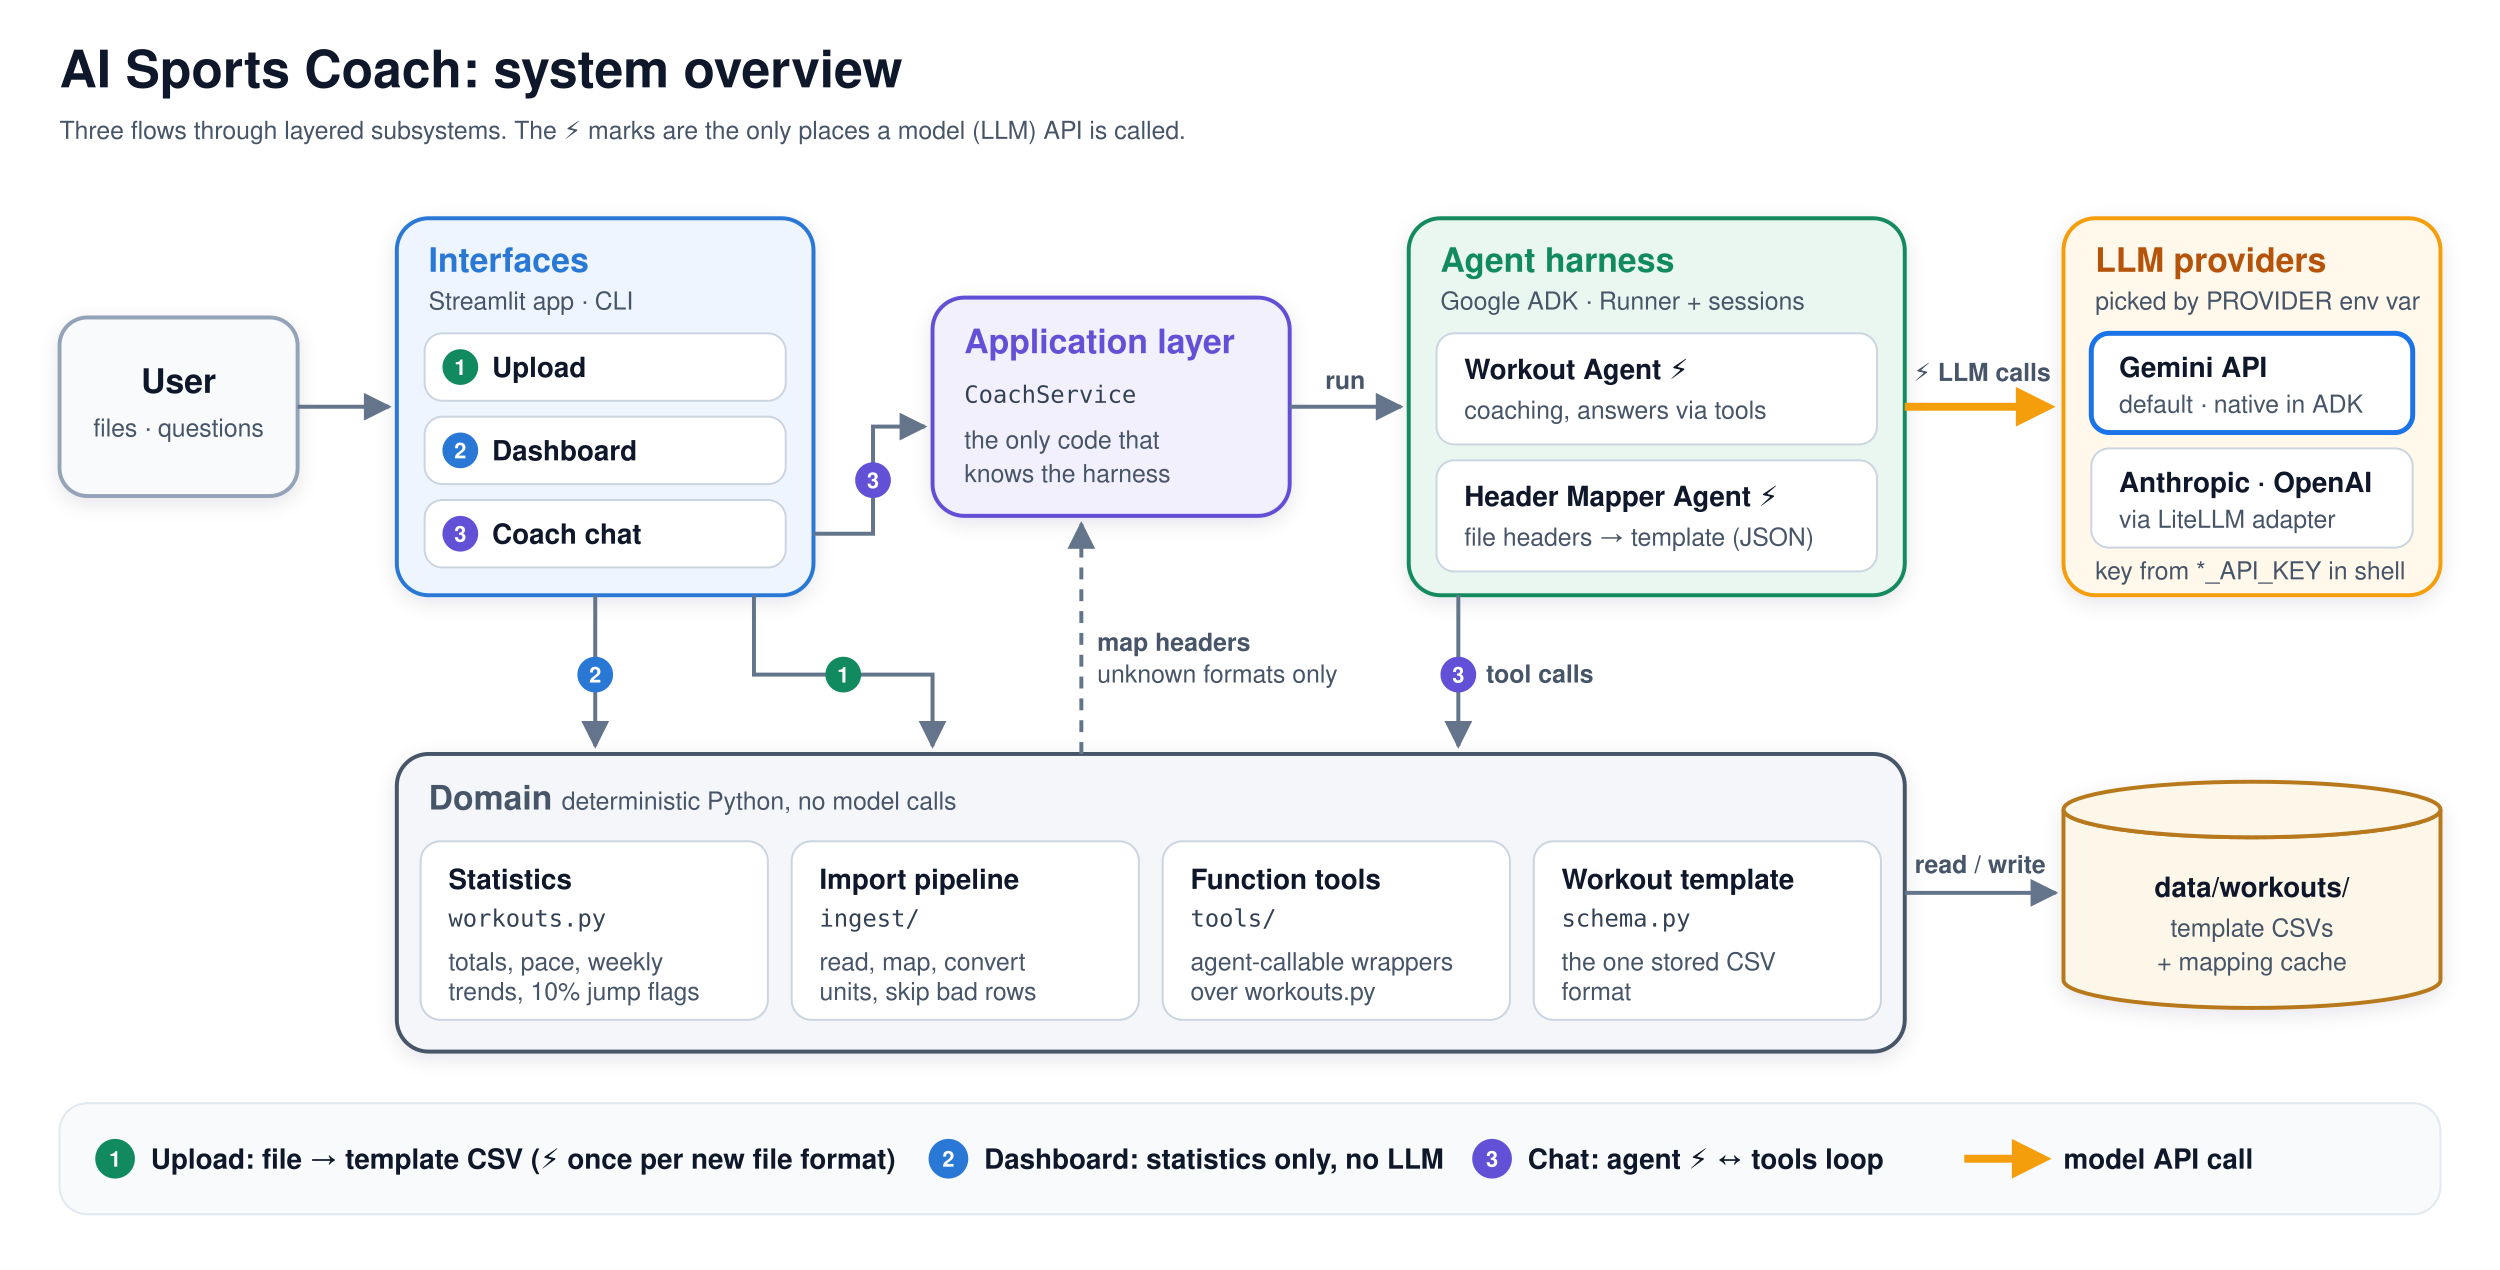
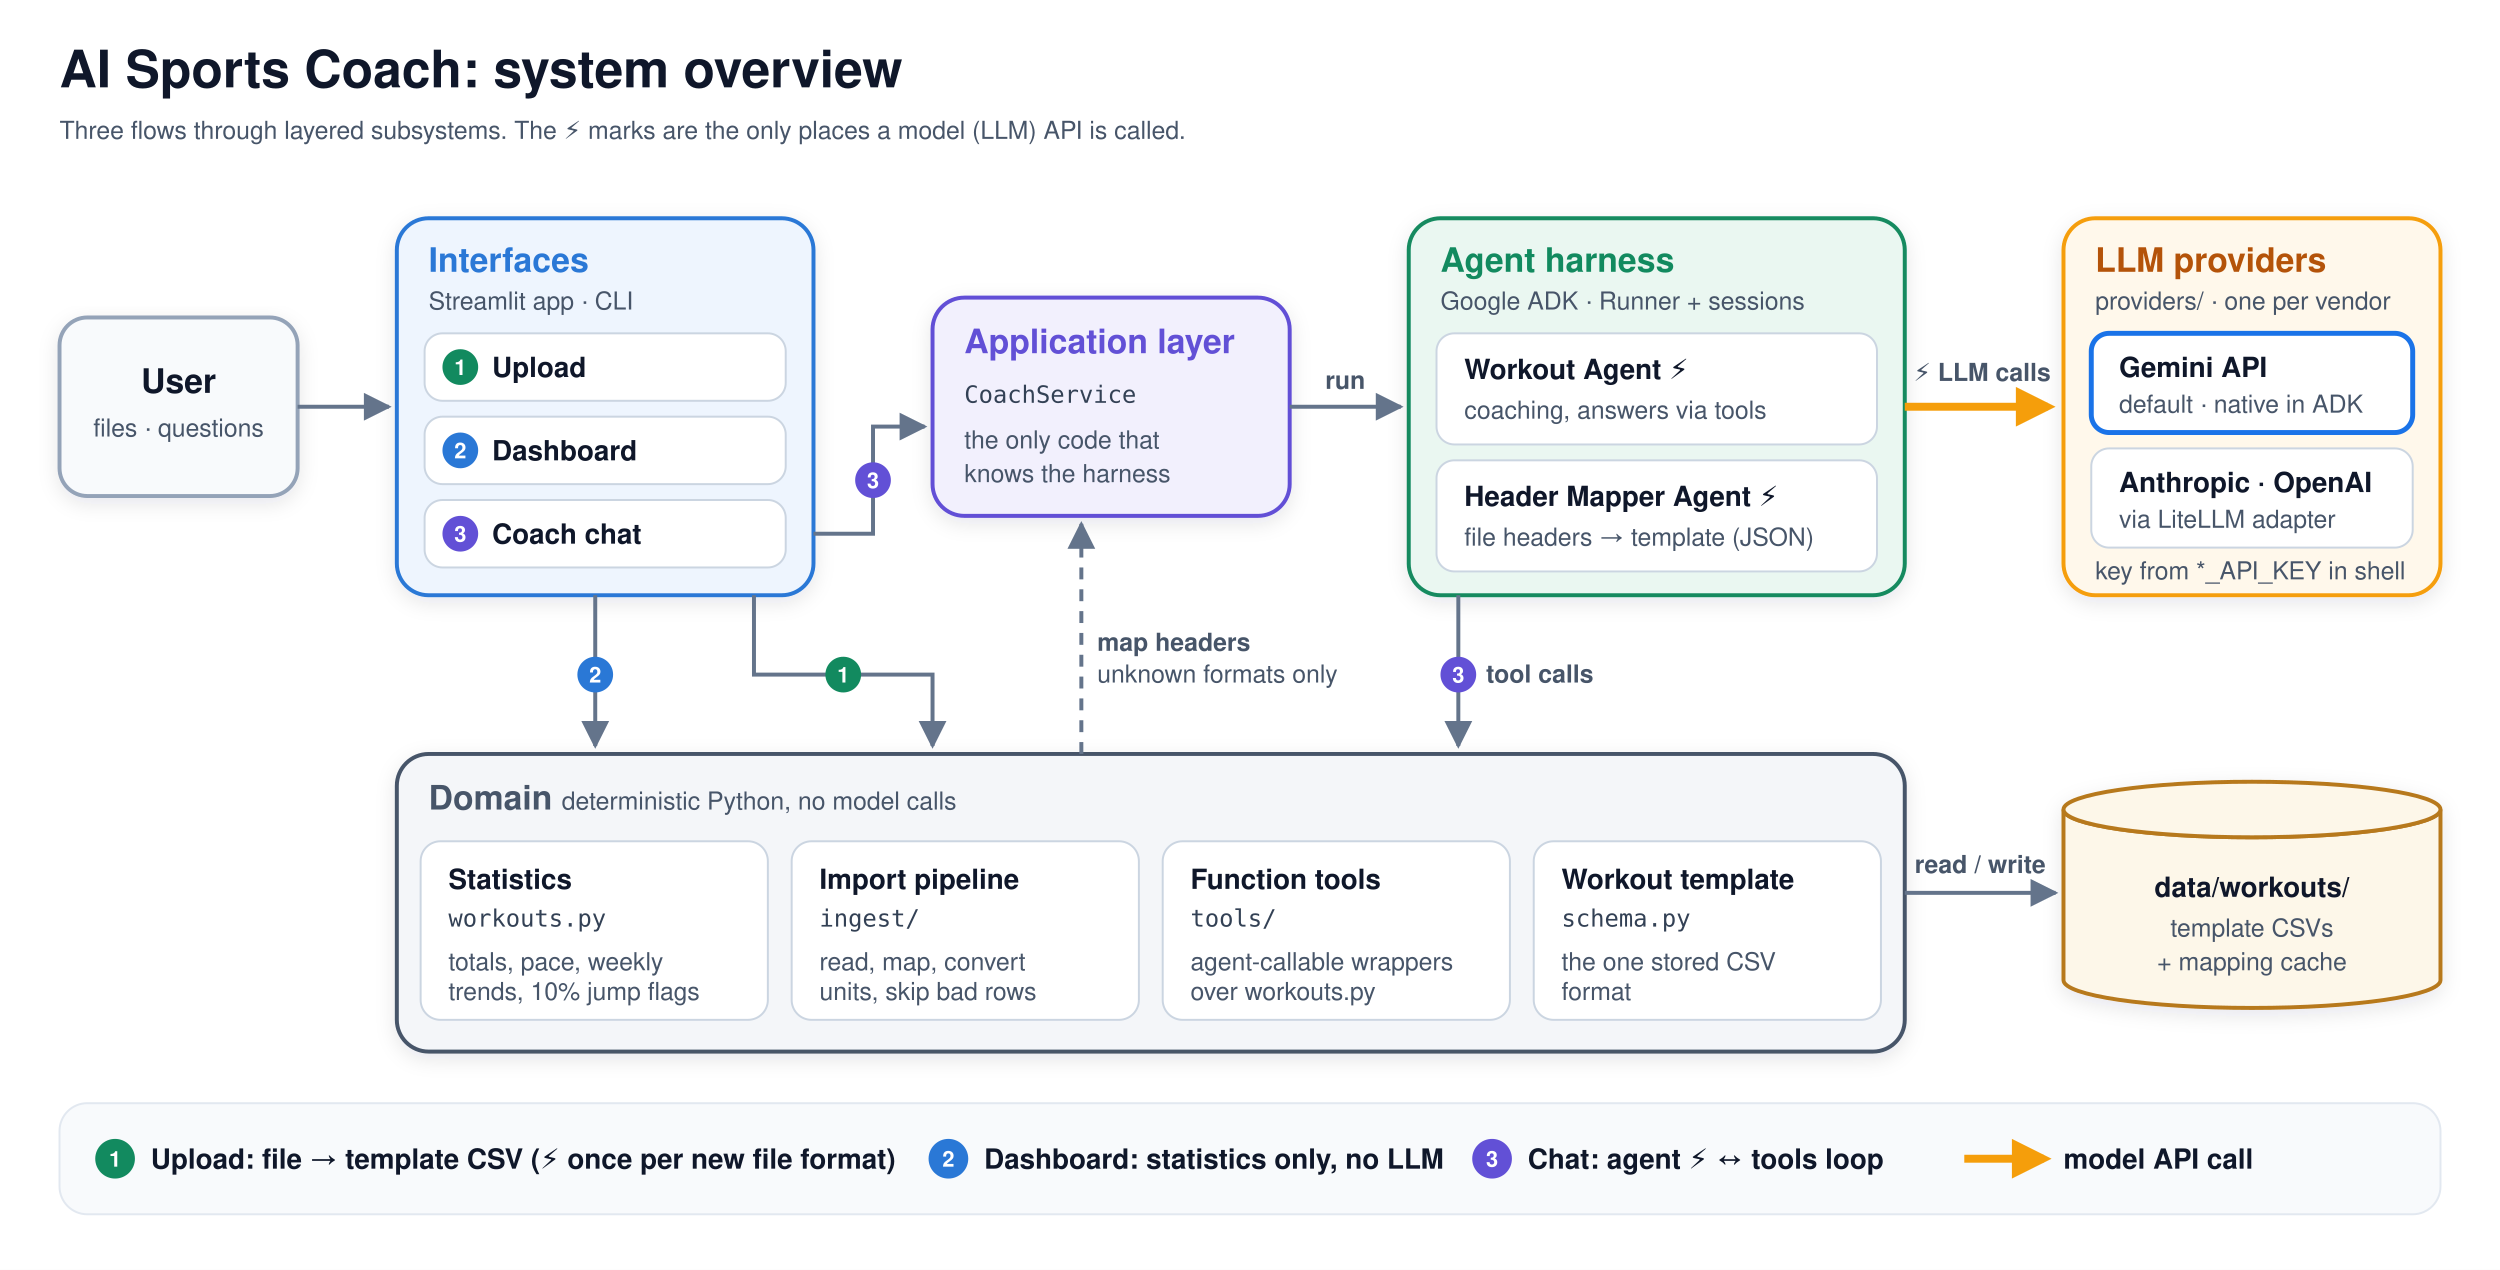
<svg xmlns="http://www.w3.org/2000/svg" width="1260" height="640" viewBox="0 0 1260 640" font-family="-apple-system, 'Segoe UI', Helvetica, Arial, sans-serif">
  <style>
    .h { font-size: 17px; font-weight: 700; }
    .s { font-size: 12.5px; fill: #475569; }
    .i { font-size: 14px; font-weight: 600; fill: #0f172a; }
    .m { font-size: 12px; font-family: 'SF Mono', Menlo, Consolas, monospace; fill: #334155; }
    .lbl { font-size: 12.5px; font-weight: 700; fill: #475569; }
    .box { stroke-width: 2; }
    .inner { fill: #ffffff; stroke: #cbd5e1; stroke-width: 1; }
    .arrow { fill: none; stroke: #64748b; stroke-width: 2; }
    .llm { fill: none; stroke: #f59e0b; stroke-width: 4; }
    .num { font-size: 11px; font-weight: 800; fill: #ffffff; text-anchor: middle; }
  </style>
  <defs>
    <marker id="a" viewBox="0 0 10 10" refX="9" refY="5" markerWidth="7" markerHeight="7" orient="auto-start-reverse">
      <path d="M0,0 L10,5 L0,10 z" fill="#64748b" />
    </marker>
    <marker id="al" viewBox="0 0 10 10" refX="8" refY="5" markerWidth="5" markerHeight="5" orient="auto-start-reverse">
      <path d="M0,0 L10,5 L0,10 z" fill="#f59e0b" />
    </marker>
    <filter id="sh" x="-10%" y="-10%" width="120%" height="130%">
      <feDropShadow dx="0" dy="3" stdDeviation="5" flood-color="#0f172a" flood-opacity=".10" />
    </filter>
  </defs>
  <rect width="1260" height="640" fill="#ffffff" />
  <text x="30" y="44" font-size="26" font-weight="800" fill="#0f172a">AI Sports Coach: system overview</text>
  <text x="30" y="70" class="s" font-size="14">Three flows through layered subsystems. The ⚡ marks are the only places a model (LLM) API is called.</text>
  <g filter="url(#sh)">
    <rect x="30" y="160" width="120" height="90" rx="14" fill="#f8fafc" stroke="#94a3b8" class="box" />
  </g>
  <text x="90" y="198" class="h" text-anchor="middle" fill="#0f172a">User</text>
  <text x="90" y="220" class="s" text-anchor="middle">files · questions</text>
  <g filter="url(#sh)">
    <rect x="200" y="110" width="210" height="190" rx="16" fill="#eef5fe" stroke="#2a78d6" class="box" />
  </g>
  <text x="216" y="137" class="h" fill="#2a78d6">Interfaces</text>
  <text x="216" y="156" class="s">Streamlit app · CLI</text>
  <rect x="214" y="168" width="182" height="34" rx="9" class="inner" />
  <circle cx="232" cy="185" r="9" fill="#128a5f" />
  <text x="232" y="189" class="num">1</text>
  <text x="248" y="190" class="i">Upload</text>
  <rect x="214" y="210" width="182" height="34" rx="9" class="inner" />
  <circle cx="232" cy="227" r="9" fill="#2a78d6" />
  <text x="232" y="231" class="num">2</text>
  <text x="248" y="232" class="i">Dashboard</text>
  <rect x="214" y="252" width="182" height="34" rx="9" class="inner" />
  <circle cx="232" cy="269" r="9" fill="#6250d6" />
  <text x="232" y="273" class="num">3</text>
  <text x="248" y="274" class="i">Coach chat</text>
  <g filter="url(#sh)">
    <rect x="470" y="150" width="180" height="110" rx="16" fill="#f2f0fd" stroke="#6250d6" class="box" />
  </g>
  <text x="486" y="178" class="h" fill="#6250d6">Application layer</text>
  <text x="486" y="203" class="m">CoachService</text>
  <text x="486" y="226" class="s">the only code that</text>
  <text x="486" y="243" class="s">knows the harness</text>
  <g filter="url(#sh)">
    <rect x="710" y="110" width="250" height="190" rx="16" fill="#eaf7f1" stroke="#128a5f" class="box" />
  </g>
  <text x="726" y="137" class="h" fill="#128a5f">Agent harness</text>
  <text x="726" y="156" class="s">Google ADK · Runner + sessions</text>
  <rect x="724" y="168" width="222" height="56" rx="9" class="inner" />
  <text x="738" y="191" class="i">Workout Agent ⚡</text>
  <text x="738" y="211" class="s">coaching, answers via tools</text>
  <rect x="724" y="232" width="222" height="56" rx="9" class="inner" />
  <text x="738" y="255" class="i">Header Mapper Agent ⚡</text>
  <text x="738" y="275" class="s">file headers → template (JSON)</text>
  <g filter="url(#sh)">
    <rect x="1040" y="110" width="190" height="190" rx="16" fill="#fff8eb" stroke="#f59e0b" class="box" />
  </g>
  <text x="1056" y="137" class="h" fill="#b45309">LLM providers</text>
-   <text x="1056" y="156" class="s">picked by PROVIDER env var</text>
+   <text x="1056" y="156" class="s">providers/ · one per vendor</text>
  <rect x="1054" y="168" width="162" height="50" rx="9" fill="#ffffff" stroke="#1a73e8" stroke-width="2.5" />
  <text x="1068" y="190" class="i" fill="#1a73e8">Gemini API</text>
  <text x="1068" y="208" class="s">default · native in ADK</text>
  <rect x="1054" y="226" width="162" height="50" rx="9" class="inner" />
  <text x="1068" y="248" class="i">Anthropic · OpenAI</text>
  <text x="1068" y="266" class="s">via LiteLLM adapter</text>
  <text x="1056" y="292" class="s" font-size="11.5">key from *_API_KEY in shell</text>
  <g filter="url(#sh)">
    <rect x="200" y="380" width="760" height="150" rx="16" fill="#f4f6f9" stroke="#475569" class="box" />
  </g>
  <text x="216" y="408" class="h" fill="#475569">Domain <tspan class="s" font-weight="400">deterministic Python, no model calls</tspan>
  </text>
  <rect x="212" y="424" width="175" height="90" rx="10" class="inner" />
  <text x="226" y="448" class="i">Statistics</text>
  <text x="226" y="467" class="m">workouts.py</text>
  <text x="226" y="489" class="s">totals, pace, weekly</text>
  <text x="226" y="504" class="s">trends, 10% jump flags</text>
  <rect x="399" y="424" width="175" height="90" rx="10" class="inner" />
  <text x="413" y="448" class="i">Import pipeline</text>
  <text x="413" y="467" class="m">ingest/</text>
  <text x="413" y="489" class="s">read, map, convert</text>
  <text x="413" y="504" class="s">units, skip bad rows</text>
  <rect x="586" y="424" width="175" height="90" rx="10" class="inner" />
  <text x="600" y="448" class="i">Function tools</text>
  <text x="600" y="467" class="m">tools/</text>
  <text x="600" y="489" class="s">agent-callable wrappers</text>
  <text x="600" y="504" class="s">over workouts.py</text>
  <rect x="773" y="424" width="175" height="90" rx="10" class="inner" />
  <text x="787" y="448" class="i">Workout template</text>
  <text x="787" y="467" class="m">schema.py</text>
  <text x="787" y="489" class="s">the one stored CSV</text>
  <text x="787" y="504" class="s">format</text>
  <g filter="url(#sh)">
    <path d="M1040,408 a95,14 0 0 0 190,0 v86 a95,14 0 0 1 -190,0 z" fill="#fdf7e9" stroke="#b7791f" stroke-width="2" />
    <ellipse cx="1135" cy="408" rx="95" ry="14" fill="#fdf7e9" stroke="#b7791f" stroke-width="2" />
  </g>
  <text x="1135" y="452" class="i" text-anchor="middle">data/workouts/</text>
  <text x="1135" y="472" class="s" text-anchor="middle">template CSVs</text>
  <text x="1135" y="489" class="s" text-anchor="middle">+ mapping cache</text>
  <path d="M150,205 H196" class="arrow" marker-end="url(#a)" />
  <path d="M410,269 H440 V215 H466" class="arrow" marker-end="url(#a)" />
  <circle cx="440" cy="242" r="9" fill="#6250d6" />
  <text x="440" y="246" class="num">3</text>
  <path d="M650,205 H706" class="arrow" marker-end="url(#a)" />
  <text x="678" y="196" class="lbl" text-anchor="middle">run</text>
  <path d="M960,205 H1032" class="llm" marker-end="url(#al)" />
  <text x="999" y="192" class="lbl" text-anchor="middle" fill="#b45309">⚡ LLM calls</text>
  <path d="M300,300 V376" class="arrow" marker-end="url(#a)" />
  <circle cx="300" cy="340" r="9" fill="#2a78d6" />
  <text x="300" y="344" class="num">2</text>
  <path d="M380,300 V340 H470 V376" class="arrow" marker-end="url(#a)" />
  <circle cx="425" cy="340" r="9" fill="#128a5f" />
  <text x="425" y="344" class="num">1</text>
  <path d="M545,380 V264" class="arrow" stroke-dasharray="6 5" marker-end="url(#a)" />
  <text x="553" y="328" class="lbl" fill="#128a5f">map headers</text>
  <text x="553" y="344" class="s" font-size="11.5">unknown formats only</text>
  <path d="M735,300 V376" class="arrow" marker-end="url(#a)" />
  <circle cx="735" cy="340" r="9" fill="#6250d6" />
  <text x="735" y="344" class="num">3</text>
  <text x="749" y="344" class="lbl">tool calls</text>
  <path d="M960,450 H1036" class="arrow" marker-end="url(#a)" />
  <text x="998" y="440" class="lbl" text-anchor="middle">read / write</text>
  <rect x="30" y="556" width="1200" height="56" rx="14" fill="#f8fafc" stroke="#e2e8f0" />
  <circle cx="58" cy="584" r="10" fill="#128a5f" />
  <text x="58" y="588" class="num">1</text>
  <text x="76" y="589" class="i">Upload: file → template CSV (⚡ once per new file format)</text>
  <circle cx="478" cy="584" r="10" fill="#2a78d6" />
  <text x="478" y="588" class="num">2</text>
  <text x="496" y="589" class="i">Dashboard: statistics only, no LLM</text>
  <circle cx="752" cy="584" r="10" fill="#6250d6" />
  <text x="752" y="588" class="num">3</text>
  <text x="770" y="589" class="i">Chat: agent ⚡ ↔ tools loop</text>
  <path d="M990,584 H1030" class="llm" marker-end="url(#al)" />
  <text x="1040" y="589" class="i">model API call</text>
</svg>
